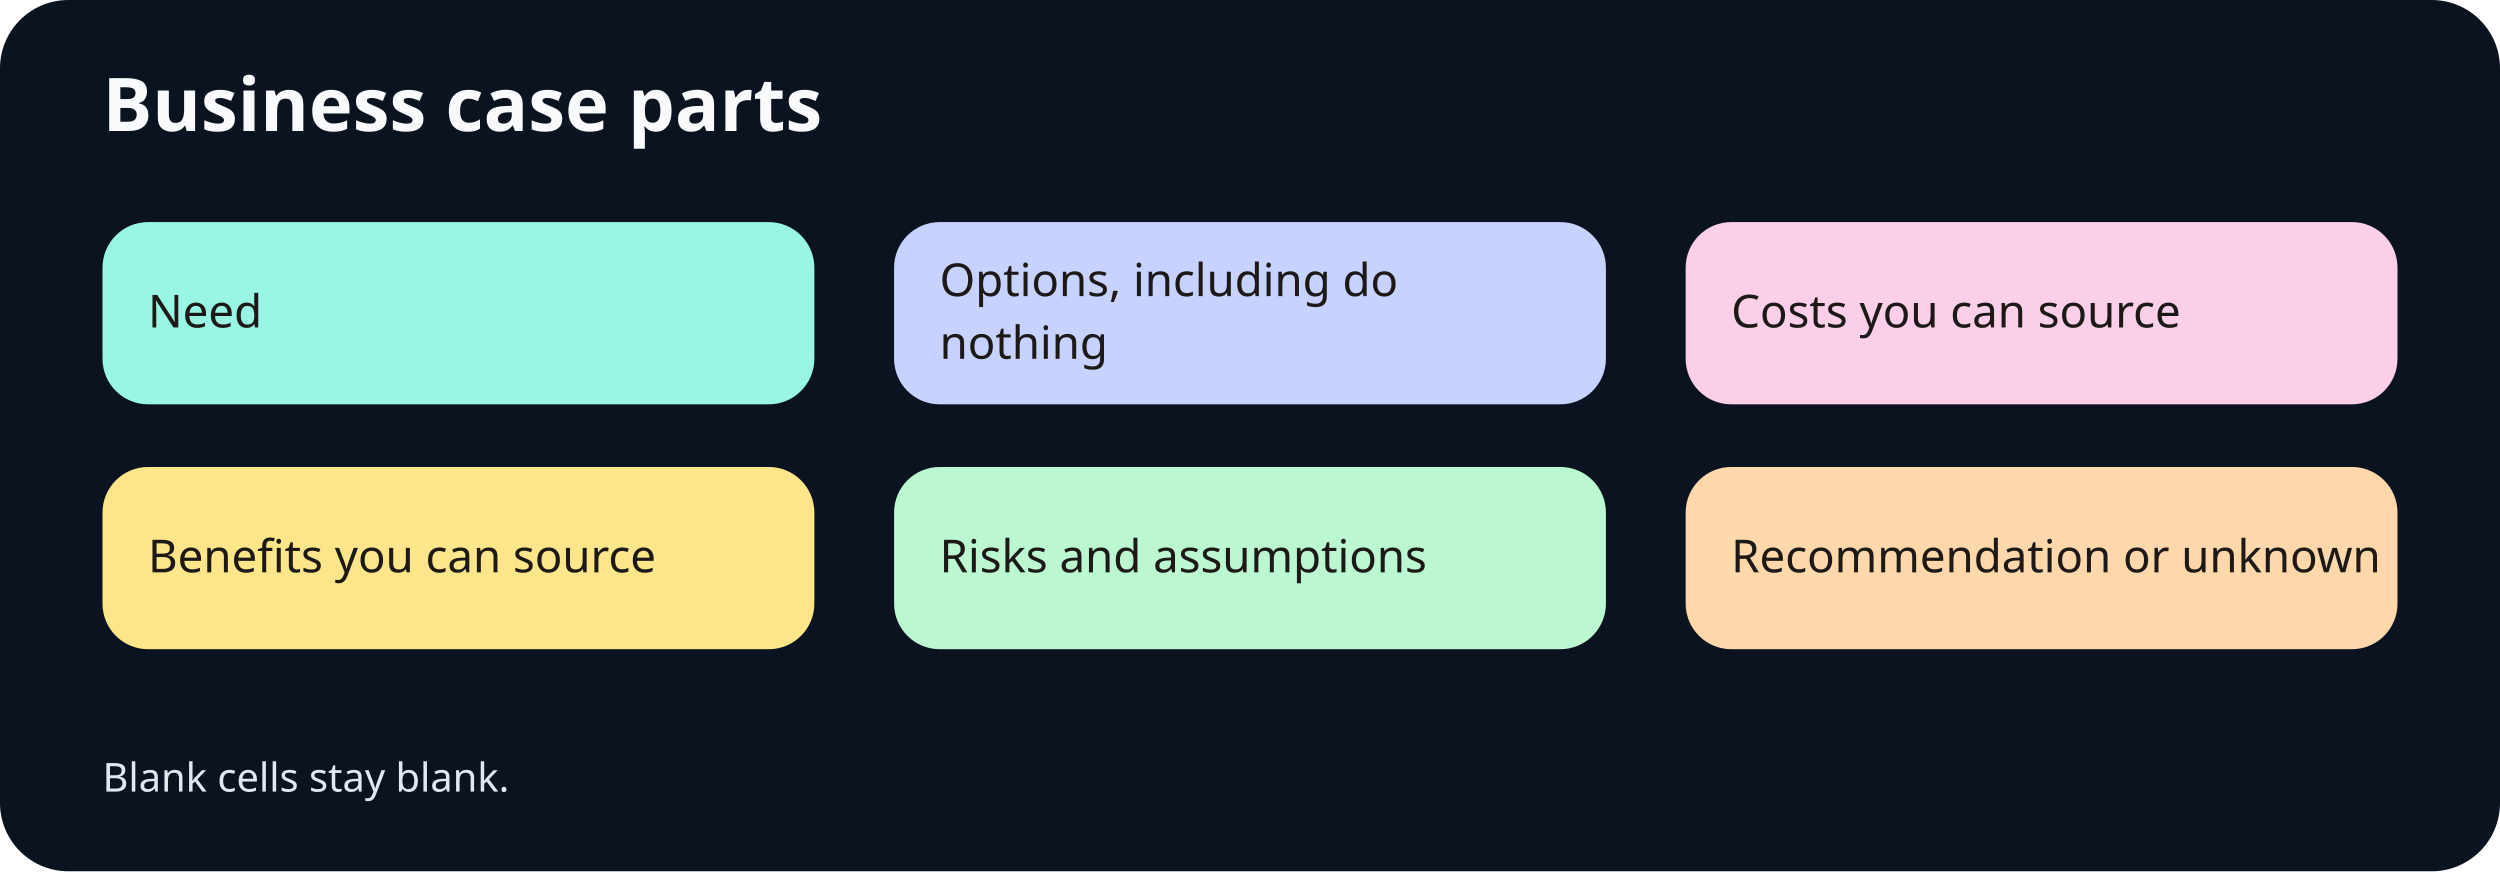
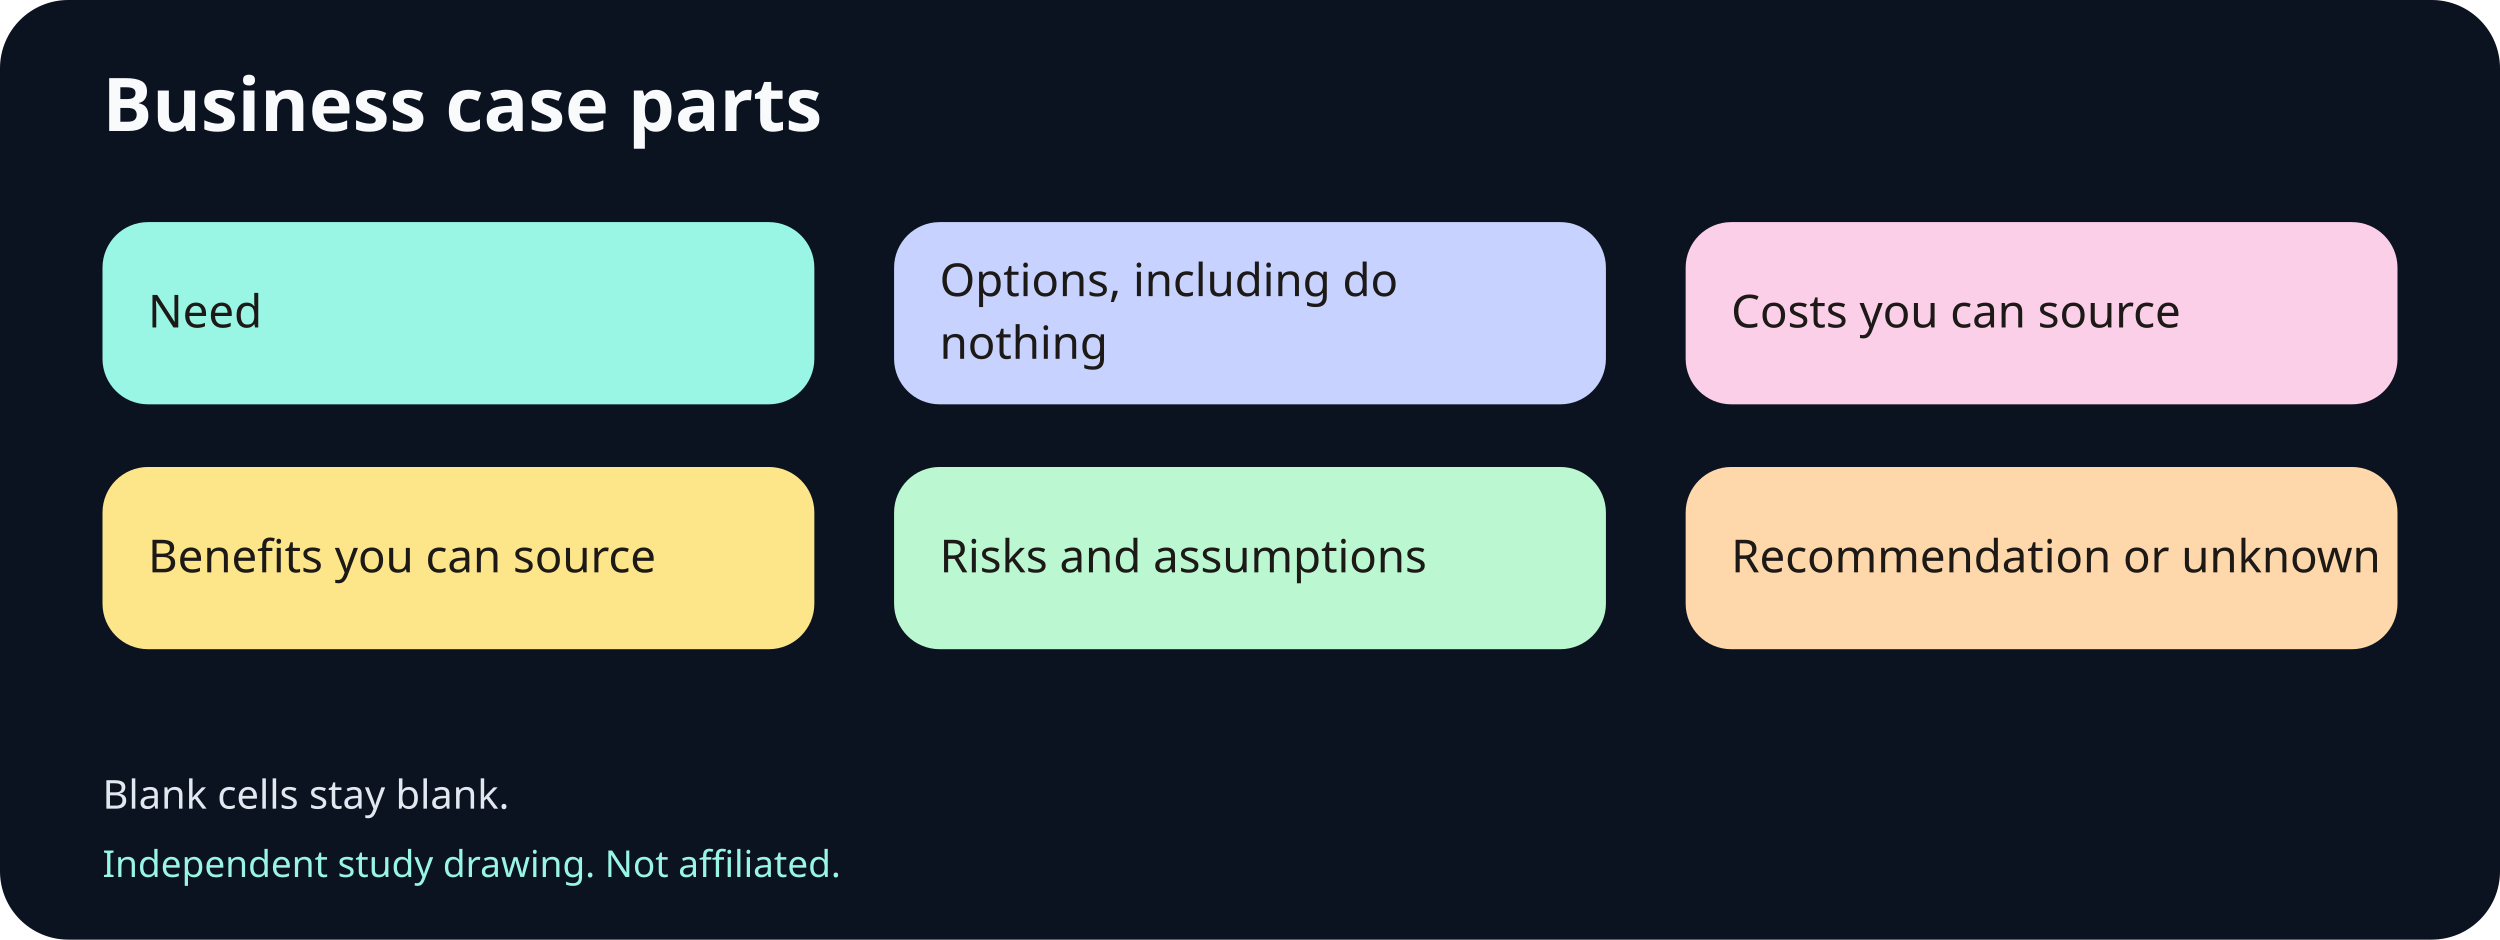
- <svg xmlns="http://www.w3.org/2000/svg" viewBox="0 0 878 306" role="img">
+ <svg xmlns="http://www.w3.org/2000/svg" viewBox="0 0 878 330" role="img">
+   <style>
+ @keyframes baPulse { 50% { opacity: 0.78 } }
+ .ba-box { animation: baPulse 2.8s ease-in-out infinite; transform-box: fill-box; transform-origin: center; }
+ @media (prefers-reduced-motion: reduce) { .ba-box { animation: none } }
+ </style>
  <rect width="100%" height="100%" rx="24" fill="#0b1220" />
  <text x="36" y="46" fill="#f8fafc" font-family="Segoe UI, sans-serif" font-size="26" font-weight="700">Business case parts</text>
-   <rect x="36" y="78" width="250" height="64" rx="16" fill="#99f6e4" />
+   <rect class="ba-box" x="36" y="78" width="250" height="64" rx="16" fill="#99f6e4" />
  <text x="52" y="115.0" fill="#1c1917" font-family="Segoe UI, sans-serif" font-size="16">Need</text>
-   <rect x="314" y="78" width="250" height="64" rx="16" fill="#c7d2fe" />
+   <rect class="ba-box" x="314" y="78" width="250" height="64" rx="16" fill="#c7d2fe" />
  <text x="330" y="104.0" fill="#1c1917" font-family="Segoe UI, sans-serif" font-size="16">Options, including do</text>
  <text x="330" y="126.0" fill="#1c1917" font-family="Segoe UI, sans-serif" font-size="16">nothing</text>
-   <rect x="592" y="78" width="250" height="64" rx="16" fill="#fbcfe8" />
+   <rect class="ba-box" x="592" y="78" width="250" height="64" rx="16" fill="#fbcfe8" />
  <text x="608" y="115.0" fill="#1c1917" font-family="Segoe UI, sans-serif" font-size="16">Costs you can source</text>
-   <rect x="36" y="164" width="250" height="64" rx="16" fill="#fde68a" />
+   <rect class="ba-box" x="36" y="164" width="250" height="64" rx="16" fill="#fde68a" />
  <text x="52" y="201.0" fill="#1c1917" font-family="Segoe UI, sans-serif" font-size="16">Benefits you can source</text>
-   <rect x="314" y="164" width="250" height="64" rx="16" fill="#bbf7d0" />
+   <rect class="ba-box" x="314" y="164" width="250" height="64" rx="16" fill="#bbf7d0" />
  <text x="330" y="201.0" fill="#1c1917" font-family="Segoe UI, sans-serif" font-size="16">Risks and assumptions</text>
-   <rect x="592" y="164" width="250" height="64" rx="16" fill="#fed7aa" />
+   <rect class="ba-box" x="592" y="164" width="250" height="64" rx="16" fill="#fed7aa" />
  <text x="608" y="201.0" fill="#1c1917" font-family="Segoe UI, sans-serif" font-size="16">Recommendation or unknown</text>
-   <text x="36" y="278" fill="#e2e8f0" font-family="Segoe UI, sans-serif" font-size="14">Blank cells stay blank.</text>
+   <text x="36" y="284" fill="#e2e8f0" font-family="Segoe UI, sans-serif" font-size="14">Blank cells stay blank.</text>
+   <text x="36" y="308" fill="#99f6e4" font-family="Segoe UI, sans-serif" font-size="13">Independent study drawing. Not affiliated.</text>
</svg>
